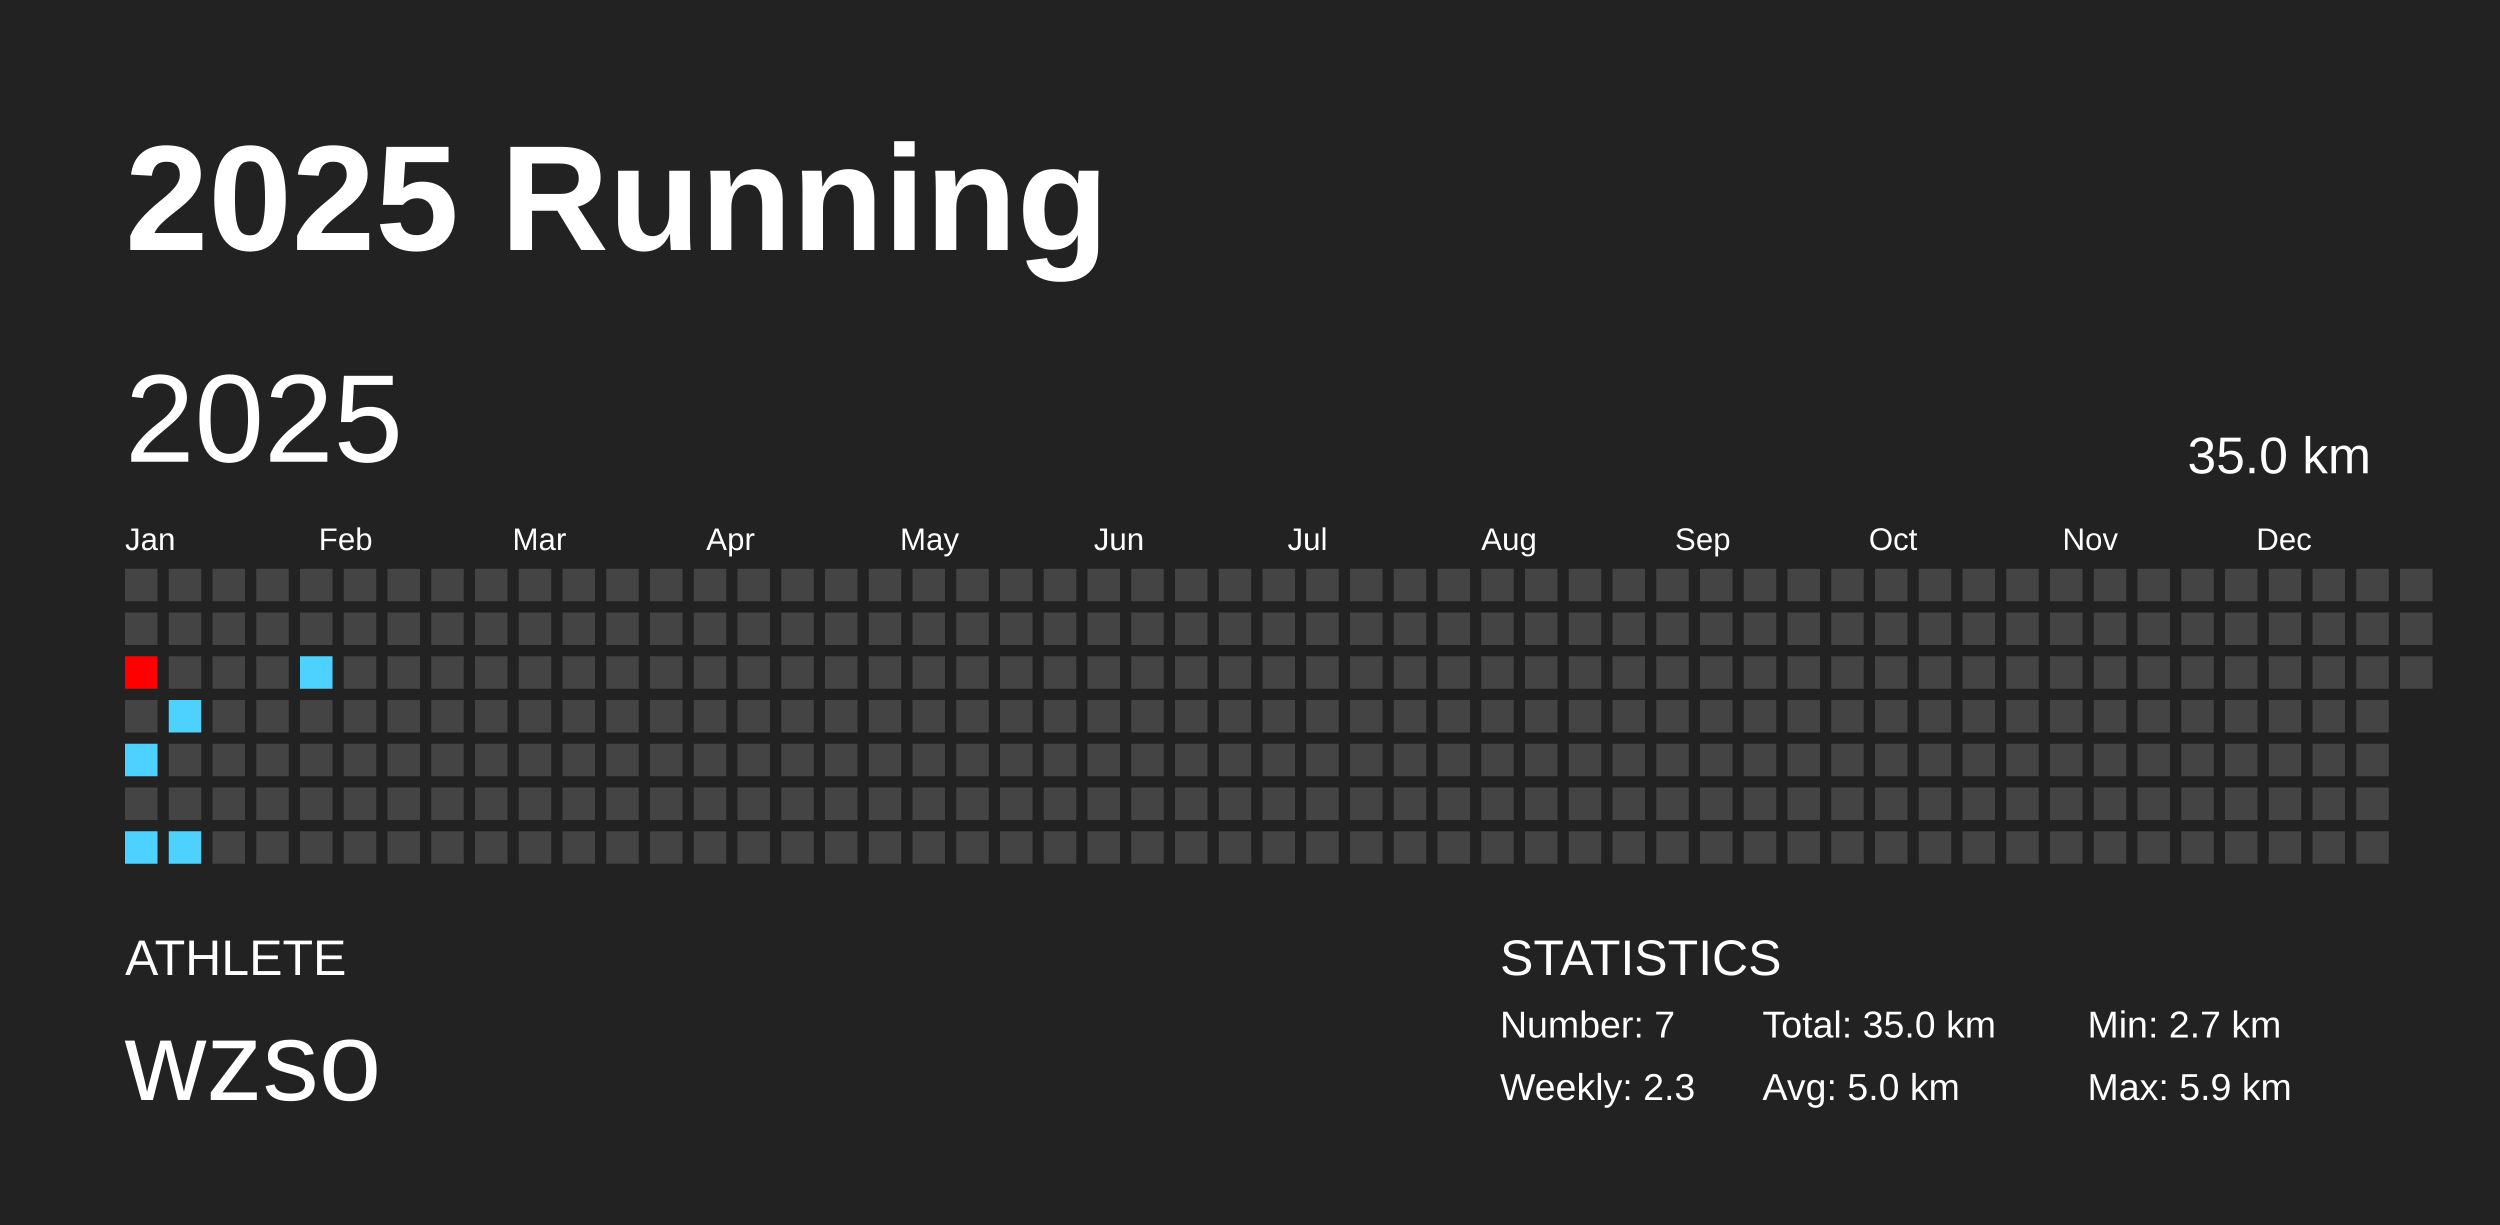
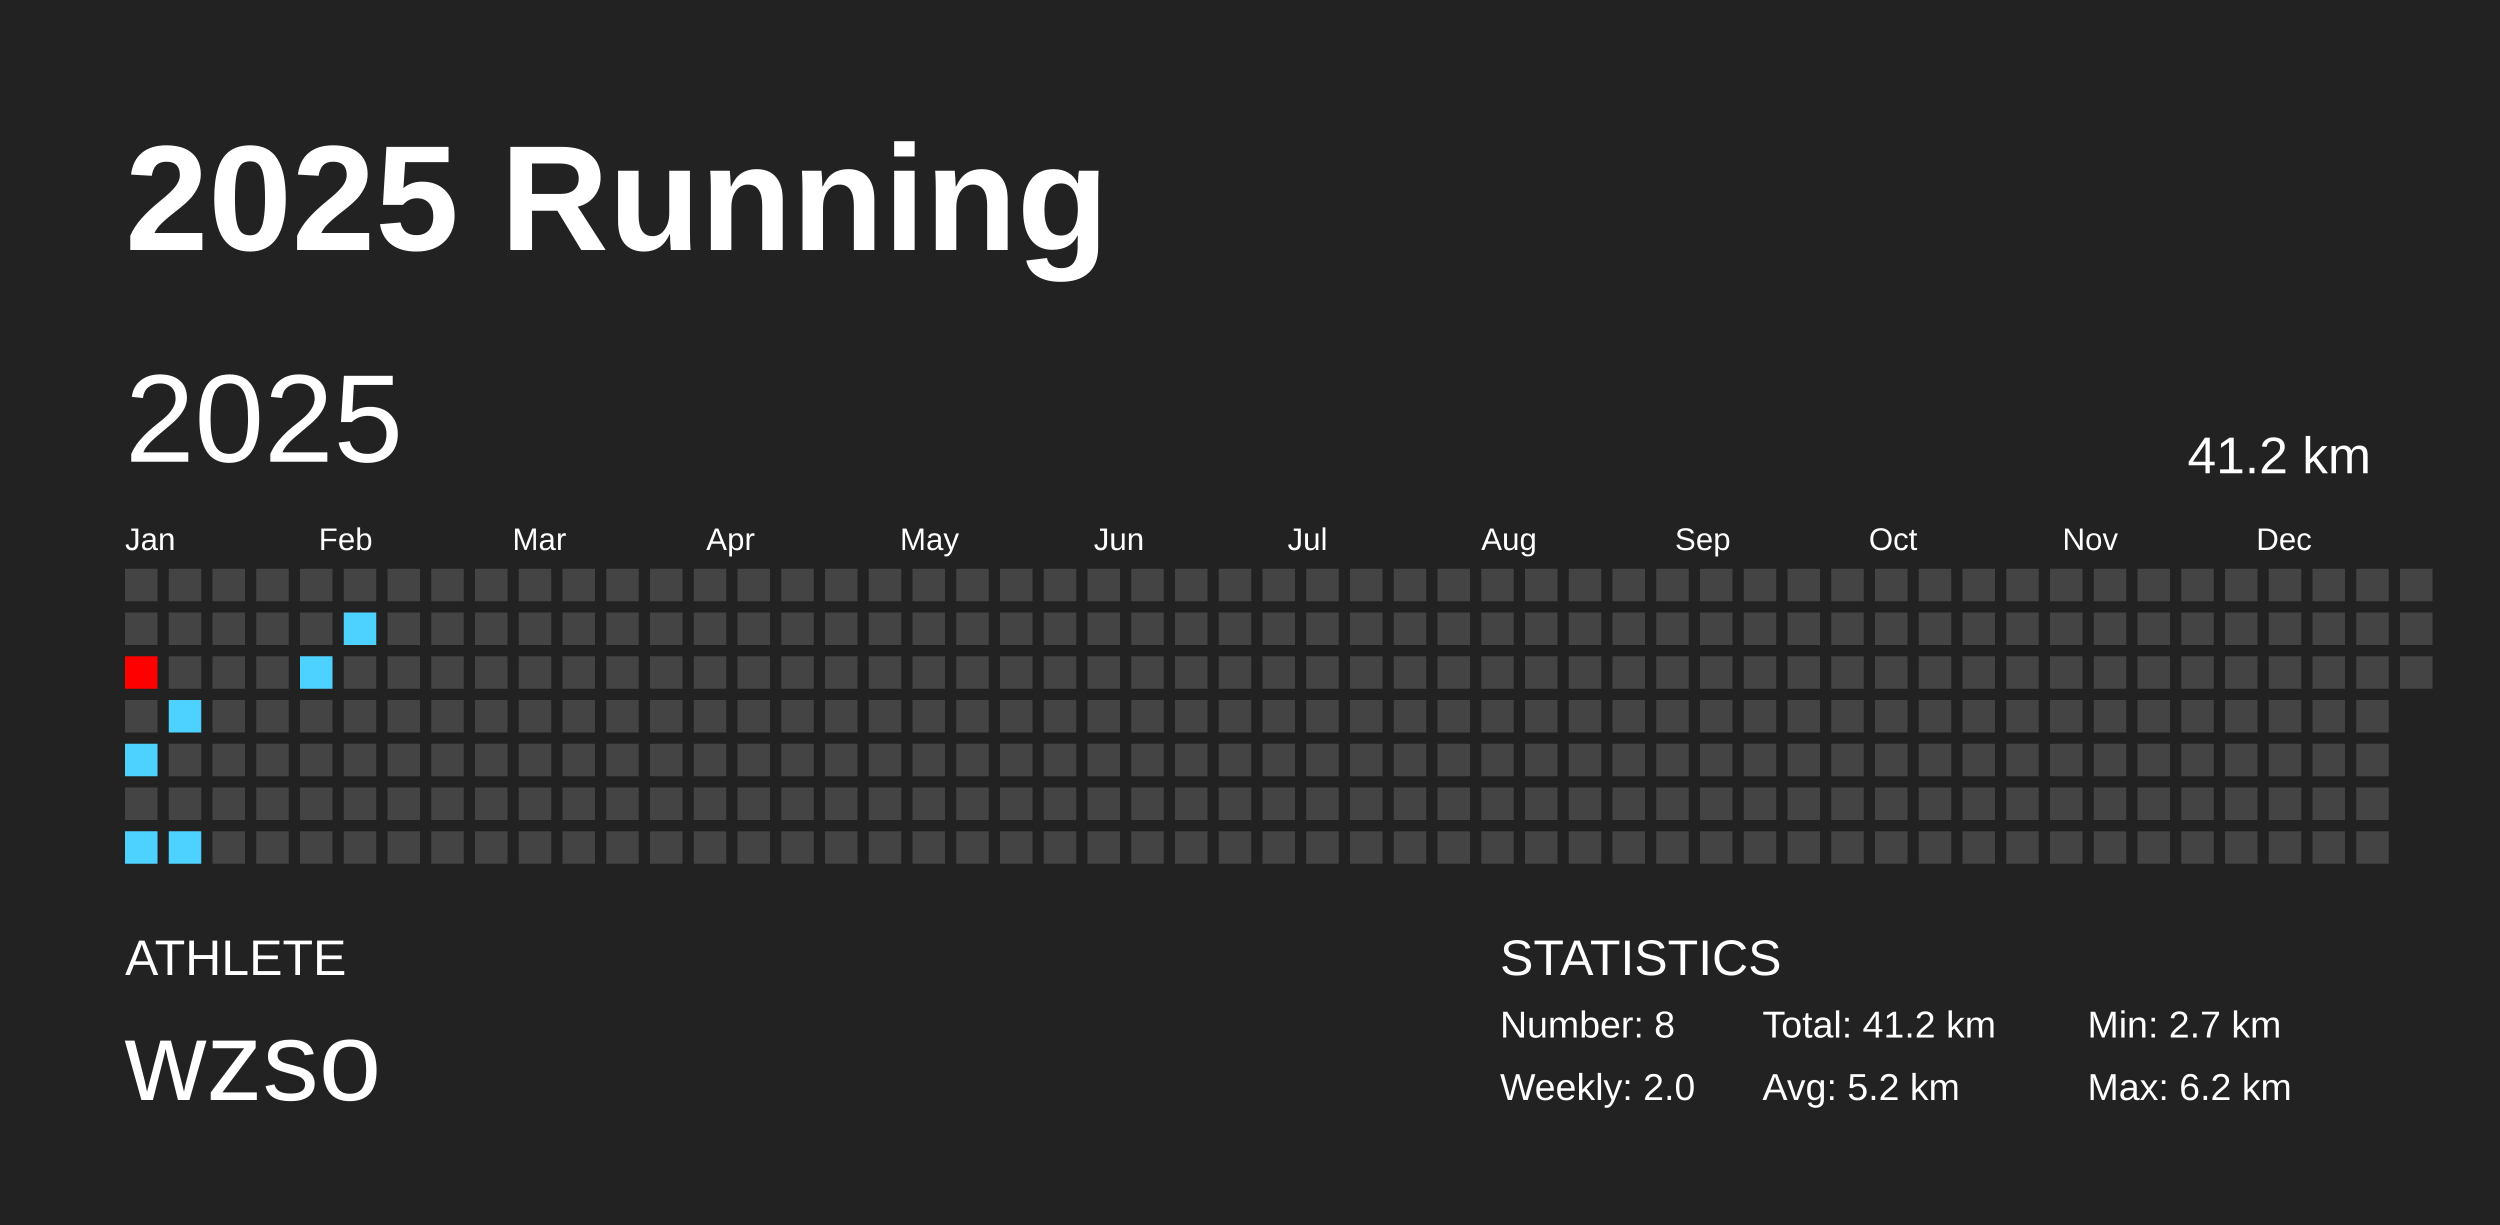
<svg xmlns="http://www.w3.org/2000/svg" baseProfile="full" height="98mm" version="1.1" viewBox="0,0,200,98" width="200mm">
  <defs />
  <rect fill="#222222" height="98" width="200" x="0" y="0" />
  <text fill="#FFFFFF" style="font-size:12px; font-family:Arial; font-weight:bold;" x="10" y="20">2025 Running</text>
  <text fill="#FFFFFF" style="font-size:4px; font-family:Arial" x="10" y="78">ATHLETE</text>
  <text fill="#FFFFFF" style="font-size:9px; font-family:Arial" x="10" y="88">wzso</text>
  <text fill="#FFFFFF" style="font-size:4px; font-family:Arial" x="120" y="78">STATISTICS</text>
-   <text fill="#FFFFFF" style="font-size:3px; font-family:Arial" x="120" y="83">Number: 7</text>
-   <text fill="#FFFFFF" style="font-size:3px; font-family:Arial" x="120" y="88">Weekly: 2.3</text>
-   <text fill="#FFFFFF" style="font-size:3px; font-family:Arial" x="141" y="83">Total: 35.0 km</text>
-   <text fill="#FFFFFF" style="font-size:3px; font-family:Arial" x="141" y="88">Avg: 5.0 km</text>
+   <text fill="#FFFFFF" style="font-size:3px; font-family:Arial" x="120" y="83">Number: 8</text>
+   <text fill="#FFFFFF" style="font-size:3px; font-family:Arial" x="120" y="88">Weekly: 2.0</text>
+   <text fill="#FFFFFF" style="font-size:3px; font-family:Arial" x="141" y="83">Total: 41.2 km</text>
+   <text fill="#FFFFFF" style="font-size:3px; font-family:Arial" x="141" y="88">Avg: 5.2 km</text>
  <text fill="#FFFFFF" style="font-size:3px; font-family:Arial" x="167" y="83">Min: 2.7 km</text>
-   <text fill="#FFFFFF" style="font-size:3px; font-family:Arial" x="167" y="88">Max: 5.9 km</text>
+   <text fill="#FFFFFF" style="font-size:3px; font-family:Arial" x="167" y="88">Max: 6.2 km</text>
  <text dominant-baseline="hanging" fill="#FFFFFF" style="font-size:10.0px; font-family:Arial;" x="10" y="30">2025</text>
-   <text dominant-baseline="hanging" fill="#FFFFFF" style="font-size:4.125px; font-family:Arial;" x="175" y="35">35.0 km</text>
+   <text dominant-baseline="hanging" fill="#FFFFFF" style="font-size:4.125px; font-family:Arial;" x="175" y="35">41.2 km</text>
  <text fill="#FFFFFF" style="font-size:2.5px; font-family:Arial" x="10.0" y="44">Jan</text>
  <text fill="#FFFFFF" style="font-size:2.5px; font-family:Arial" x="25.5" y="44">Feb</text>
  <text fill="#FFFFFF" style="font-size:2.5px; font-family:Arial" x="41.0" y="44">Mar</text>
  <text fill="#FFFFFF" style="font-size:2.5px; font-family:Arial" x="56.5" y="44">Apr</text>
  <text fill="#FFFFFF" style="font-size:2.5px; font-family:Arial" x="72.0" y="44">May</text>
  <text fill="#FFFFFF" style="font-size:2.5px; font-family:Arial" x="87.5" y="44">Jun</text>
  <text fill="#FFFFFF" style="font-size:2.5px; font-family:Arial" x="103.0" y="44">Jul</text>
  <text fill="#FFFFFF" style="font-size:2.5px; font-family:Arial" x="118.5" y="44">Aug</text>
  <text fill="#FFFFFF" style="font-size:2.5px; font-family:Arial" x="134.0" y="44">Sep</text>
  <text fill="#FFFFFF" style="font-size:2.5px; font-family:Arial" x="149.5" y="44">Oct</text>
  <text fill="#FFFFFF" style="font-size:2.5px; font-family:Arial" x="165.0" y="44">Nov</text>
  <text fill="#FFFFFF" style="font-size:2.5px; font-family:Arial" x="180.5" y="44">Dec</text>
  <rect fill="#444444" height="2.6" width="2.6" x="10.0" y="45.5" />
  <rect fill="#444444" height="2.6" width="2.6" x="10.0" y="49.0" />
  <rect fill="#ff0000" height="2.6" width="2.6" x="10.0" y="52.5" />
  <rect fill="#444444" height="2.6" width="2.6" x="10.0" y="56.0" />
  <rect fill="#4dd2ff" height="2.6" width="2.6" x="10.0" y="59.5" />
  <rect fill="#444444" height="2.6" width="2.6" x="10.0" y="63.0" />
  <rect fill="#4dd2ff" height="2.6" width="2.6" x="10.0" y="66.5" />
  <rect fill="#444444" height="2.6" width="2.6" x="13.5" y="45.5" />
  <rect fill="#444444" height="2.6" width="2.6" x="13.5" y="49.0" />
  <rect fill="#444444" height="2.6" width="2.6" x="13.5" y="52.5" />
  <rect fill="#4dd2ff" height="2.6" width="2.6" x="13.5" y="56.0" />
  <rect fill="#444444" height="2.6" width="2.6" x="13.5" y="59.5" />
  <rect fill="#444444" height="2.6" width="2.6" x="13.5" y="63.0" />
  <rect fill="#4dd2ff" height="2.6" width="2.6" x="13.5" y="66.5" />
  <rect fill="#444444" height="2.6" width="2.6" x="17.0" y="45.5" />
  <rect fill="#444444" height="2.6" width="2.6" x="17.0" y="49.0" />
  <rect fill="#444444" height="2.6" width="2.6" x="17.0" y="52.5" />
  <rect fill="#444444" height="2.6" width="2.6" x="17.0" y="56.0" />
  <rect fill="#444444" height="2.6" width="2.6" x="17.0" y="59.5" />
  <rect fill="#444444" height="2.6" width="2.6" x="17.0" y="63.0" />
  <rect fill="#444444" height="2.6" width="2.6" x="17.0" y="66.5" />
  <rect fill="#444444" height="2.6" width="2.6" x="20.5" y="45.5" />
  <rect fill="#444444" height="2.6" width="2.6" x="20.5" y="49.0" />
  <rect fill="#444444" height="2.6" width="2.6" x="20.5" y="52.5" />
  <rect fill="#444444" height="2.6" width="2.6" x="20.5" y="56.0" />
  <rect fill="#444444" height="2.6" width="2.6" x="20.5" y="59.5" />
  <rect fill="#444444" height="2.6" width="2.6" x="20.5" y="63.0" />
  <rect fill="#444444" height="2.6" width="2.6" x="20.5" y="66.5" />
  <rect fill="#444444" height="2.6" width="2.6" x="24.0" y="45.5" />
  <rect fill="#444444" height="2.6" width="2.6" x="24.0" y="49.0" />
  <rect fill="#4dd2ff" height="2.6" width="2.6" x="24.0" y="52.5" />
  <rect fill="#444444" height="2.6" width="2.6" x="24.0" y="56.0" />
  <rect fill="#444444" height="2.6" width="2.6" x="24.0" y="59.5" />
  <rect fill="#444444" height="2.6" width="2.6" x="24.0" y="63.0" />
  <rect fill="#444444" height="2.6" width="2.6" x="24.0" y="66.5" />
  <rect fill="#444444" height="2.6" width="2.6" x="27.5" y="45.5" />
-   <rect fill="#444444" height="2.6" width="2.6" x="27.5" y="49.0" />
+   <rect fill="#4dd2ff" height="2.6" width="2.6" x="27.5" y="49.0" />
  <rect fill="#444444" height="2.6" width="2.6" x="27.5" y="52.5" />
  <rect fill="#444444" height="2.6" width="2.6" x="27.5" y="56.0" />
  <rect fill="#444444" height="2.6" width="2.6" x="27.5" y="59.5" />
  <rect fill="#444444" height="2.6" width="2.6" x="27.5" y="63.0" />
  <rect fill="#444444" height="2.6" width="2.6" x="27.5" y="66.5" />
  <rect fill="#444444" height="2.6" width="2.6" x="31.0" y="45.5" />
  <rect fill="#444444" height="2.6" width="2.6" x="31.0" y="49.0" />
  <rect fill="#444444" height="2.6" width="2.6" x="31.0" y="52.5" />
  <rect fill="#444444" height="2.6" width="2.6" x="31.0" y="56.0" />
  <rect fill="#444444" height="2.6" width="2.6" x="31.0" y="59.5" />
  <rect fill="#444444" height="2.6" width="2.6" x="31.0" y="63.0" />
  <rect fill="#444444" height="2.6" width="2.6" x="31.0" y="66.5" />
  <rect fill="#444444" height="2.6" width="2.6" x="34.5" y="45.5" />
  <rect fill="#444444" height="2.6" width="2.6" x="34.5" y="49.0" />
  <rect fill="#444444" height="2.6" width="2.6" x="34.5" y="52.5" />
  <rect fill="#444444" height="2.6" width="2.6" x="34.5" y="56.0" />
  <rect fill="#444444" height="2.6" width="2.6" x="34.5" y="59.5" />
  <rect fill="#444444" height="2.6" width="2.6" x="34.5" y="63.0" />
  <rect fill="#444444" height="2.6" width="2.6" x="34.5" y="66.5" />
  <rect fill="#444444" height="2.6" width="2.6" x="38.0" y="45.5" />
  <rect fill="#444444" height="2.6" width="2.6" x="38.0" y="49.0" />
  <rect fill="#444444" height="2.6" width="2.6" x="38.0" y="52.5" />
  <rect fill="#444444" height="2.6" width="2.6" x="38.0" y="56.0" />
  <rect fill="#444444" height="2.6" width="2.6" x="38.0" y="59.5" />
  <rect fill="#444444" height="2.6" width="2.6" x="38.0" y="63.0" />
  <rect fill="#444444" height="2.6" width="2.6" x="38.0" y="66.5" />
  <rect fill="#444444" height="2.6" width="2.6" x="41.5" y="45.5" />
  <rect fill="#444444" height="2.6" width="2.6" x="41.5" y="49.0" />
  <rect fill="#444444" height="2.6" width="2.6" x="41.5" y="52.5" />
  <rect fill="#444444" height="2.6" width="2.6" x="41.5" y="56.0" />
  <rect fill="#444444" height="2.6" width="2.6" x="41.5" y="59.5" />
  <rect fill="#444444" height="2.6" width="2.6" x="41.5" y="63.0" />
  <rect fill="#444444" height="2.6" width="2.6" x="41.5" y="66.5" />
  <rect fill="#444444" height="2.6" width="2.6" x="45.0" y="45.5" />
  <rect fill="#444444" height="2.6" width="2.6" x="45.0" y="49.0" />
  <rect fill="#444444" height="2.6" width="2.6" x="45.0" y="52.5" />
  <rect fill="#444444" height="2.6" width="2.6" x="45.0" y="56.0" />
  <rect fill="#444444" height="2.6" width="2.6" x="45.0" y="59.5" />
  <rect fill="#444444" height="2.6" width="2.6" x="45.0" y="63.0" />
  <rect fill="#444444" height="2.6" width="2.6" x="45.0" y="66.5" />
  <rect fill="#444444" height="2.6" width="2.6" x="48.5" y="45.5" />
  <rect fill="#444444" height="2.6" width="2.6" x="48.5" y="49.0" />
  <rect fill="#444444" height="2.6" width="2.6" x="48.5" y="52.5" />
  <rect fill="#444444" height="2.6" width="2.6" x="48.5" y="56.0" />
  <rect fill="#444444" height="2.6" width="2.6" x="48.5" y="59.5" />
  <rect fill="#444444" height="2.6" width="2.6" x="48.5" y="63.0" />
  <rect fill="#444444" height="2.6" width="2.6" x="48.5" y="66.5" />
  <rect fill="#444444" height="2.6" width="2.6" x="52.0" y="45.5" />
  <rect fill="#444444" height="2.6" width="2.6" x="52.0" y="49.0" />
  <rect fill="#444444" height="2.6" width="2.6" x="52.0" y="52.5" />
  <rect fill="#444444" height="2.6" width="2.6" x="52.0" y="56.0" />
  <rect fill="#444444" height="2.6" width="2.6" x="52.0" y="59.5" />
  <rect fill="#444444" height="2.6" width="2.6" x="52.0" y="63.0" />
  <rect fill="#444444" height="2.6" width="2.6" x="52.0" y="66.5" />
  <rect fill="#444444" height="2.6" width="2.6" x="55.5" y="45.5" />
  <rect fill="#444444" height="2.6" width="2.6" x="55.5" y="49.0" />
  <rect fill="#444444" height="2.6" width="2.6" x="55.5" y="52.5" />
  <rect fill="#444444" height="2.6" width="2.6" x="55.5" y="56.0" />
  <rect fill="#444444" height="2.6" width="2.6" x="55.5" y="59.5" />
  <rect fill="#444444" height="2.6" width="2.6" x="55.5" y="63.0" />
  <rect fill="#444444" height="2.6" width="2.6" x="55.5" y="66.5" />
  <rect fill="#444444" height="2.6" width="2.6" x="59.0" y="45.5" />
  <rect fill="#444444" height="2.6" width="2.6" x="59.0" y="49.0" />
  <rect fill="#444444" height="2.6" width="2.6" x="59.0" y="52.5" />
  <rect fill="#444444" height="2.6" width="2.6" x="59.0" y="56.0" />
  <rect fill="#444444" height="2.6" width="2.6" x="59.0" y="59.5" />
  <rect fill="#444444" height="2.6" width="2.6" x="59.0" y="63.0" />
  <rect fill="#444444" height="2.6" width="2.6" x="59.0" y="66.5" />
  <rect fill="#444444" height="2.6" width="2.6" x="62.5" y="45.5" />
  <rect fill="#444444" height="2.6" width="2.6" x="62.5" y="49.0" />
  <rect fill="#444444" height="2.6" width="2.6" x="62.5" y="52.5" />
  <rect fill="#444444" height="2.6" width="2.6" x="62.5" y="56.0" />
  <rect fill="#444444" height="2.6" width="2.6" x="62.5" y="59.5" />
  <rect fill="#444444" height="2.6" width="2.6" x="62.5" y="63.0" />
  <rect fill="#444444" height="2.6" width="2.6" x="62.5" y="66.5" />
  <rect fill="#444444" height="2.6" width="2.6" x="66.0" y="45.5" />
  <rect fill="#444444" height="2.6" width="2.6" x="66.0" y="49.0" />
  <rect fill="#444444" height="2.6" width="2.6" x="66.0" y="52.5" />
  <rect fill="#444444" height="2.6" width="2.6" x="66.0" y="56.0" />
  <rect fill="#444444" height="2.6" width="2.6" x="66.0" y="59.5" />
  <rect fill="#444444" height="2.6" width="2.6" x="66.0" y="63.0" />
  <rect fill="#444444" height="2.6" width="2.6" x="66.0" y="66.5" />
  <rect fill="#444444" height="2.6" width="2.6" x="69.5" y="45.5" />
  <rect fill="#444444" height="2.6" width="2.6" x="69.5" y="49.0" />
  <rect fill="#444444" height="2.6" width="2.6" x="69.5" y="52.5" />
  <rect fill="#444444" height="2.6" width="2.6" x="69.5" y="56.0" />
  <rect fill="#444444" height="2.6" width="2.6" x="69.5" y="59.5" />
  <rect fill="#444444" height="2.6" width="2.6" x="69.5" y="63.0" />
  <rect fill="#444444" height="2.6" width="2.6" x="69.5" y="66.5" />
  <rect fill="#444444" height="2.6" width="2.6" x="73.0" y="45.5" />
  <rect fill="#444444" height="2.6" width="2.6" x="73.0" y="49.0" />
  <rect fill="#444444" height="2.6" width="2.6" x="73.0" y="52.5" />
  <rect fill="#444444" height="2.6" width="2.6" x="73.0" y="56.0" />
  <rect fill="#444444" height="2.6" width="2.6" x="73.0" y="59.5" />
  <rect fill="#444444" height="2.6" width="2.6" x="73.0" y="63.0" />
  <rect fill="#444444" height="2.6" width="2.6" x="73.0" y="66.5" />
  <rect fill="#444444" height="2.6" width="2.6" x="76.5" y="45.5" />
  <rect fill="#444444" height="2.6" width="2.6" x="76.5" y="49.0" />
  <rect fill="#444444" height="2.6" width="2.6" x="76.5" y="52.5" />
  <rect fill="#444444" height="2.6" width="2.6" x="76.5" y="56.0" />
  <rect fill="#444444" height="2.6" width="2.6" x="76.5" y="59.5" />
  <rect fill="#444444" height="2.6" width="2.6" x="76.5" y="63.0" />
  <rect fill="#444444" height="2.6" width="2.6" x="76.5" y="66.5" />
  <rect fill="#444444" height="2.6" width="2.6" x="80.0" y="45.5" />
  <rect fill="#444444" height="2.6" width="2.6" x="80.0" y="49.0" />
  <rect fill="#444444" height="2.6" width="2.6" x="80.0" y="52.5" />
  <rect fill="#444444" height="2.6" width="2.6" x="80.0" y="56.0" />
  <rect fill="#444444" height="2.6" width="2.6" x="80.0" y="59.5" />
  <rect fill="#444444" height="2.6" width="2.6" x="80.0" y="63.0" />
  <rect fill="#444444" height="2.6" width="2.6" x="80.0" y="66.5" />
  <rect fill="#444444" height="2.6" width="2.6" x="83.5" y="45.5" />
  <rect fill="#444444" height="2.6" width="2.6" x="83.5" y="49.0" />
  <rect fill="#444444" height="2.6" width="2.6" x="83.5" y="52.5" />
  <rect fill="#444444" height="2.6" width="2.6" x="83.5" y="56.0" />
  <rect fill="#444444" height="2.6" width="2.6" x="83.5" y="59.5" />
  <rect fill="#444444" height="2.6" width="2.6" x="83.5" y="63.0" />
  <rect fill="#444444" height="2.6" width="2.6" x="83.5" y="66.5" />
  <rect fill="#444444" height="2.6" width="2.6" x="87.0" y="45.5" />
  <rect fill="#444444" height="2.6" width="2.6" x="87.0" y="49.0" />
  <rect fill="#444444" height="2.6" width="2.6" x="87.0" y="52.5" />
  <rect fill="#444444" height="2.6" width="2.6" x="87.0" y="56.0" />
  <rect fill="#444444" height="2.6" width="2.6" x="87.0" y="59.5" />
  <rect fill="#444444" height="2.6" width="2.6" x="87.0" y="63.0" />
  <rect fill="#444444" height="2.6" width="2.6" x="87.0" y="66.5" />
  <rect fill="#444444" height="2.6" width="2.6" x="90.5" y="45.5" />
  <rect fill="#444444" height="2.6" width="2.6" x="90.5" y="49.0" />
  <rect fill="#444444" height="2.6" width="2.6" x="90.5" y="52.5" />
  <rect fill="#444444" height="2.6" width="2.6" x="90.5" y="56.0" />
  <rect fill="#444444" height="2.6" width="2.6" x="90.5" y="59.5" />
  <rect fill="#444444" height="2.6" width="2.6" x="90.5" y="63.0" />
  <rect fill="#444444" height="2.6" width="2.6" x="90.5" y="66.5" />
  <rect fill="#444444" height="2.6" width="2.6" x="94.0" y="45.5" />
  <rect fill="#444444" height="2.6" width="2.6" x="94.0" y="49.0" />
  <rect fill="#444444" height="2.6" width="2.6" x="94.0" y="52.5" />
  <rect fill="#444444" height="2.6" width="2.6" x="94.0" y="56.0" />
  <rect fill="#444444" height="2.6" width="2.6" x="94.0" y="59.5" />
  <rect fill="#444444" height="2.6" width="2.6" x="94.0" y="63.0" />
  <rect fill="#444444" height="2.6" width="2.6" x="94.0" y="66.5" />
  <rect fill="#444444" height="2.6" width="2.6" x="97.5" y="45.5" />
  <rect fill="#444444" height="2.6" width="2.6" x="97.5" y="49.0" />
  <rect fill="#444444" height="2.6" width="2.6" x="97.5" y="52.5" />
  <rect fill="#444444" height="2.6" width="2.6" x="97.5" y="56.0" />
  <rect fill="#444444" height="2.6" width="2.6" x="97.5" y="59.5" />
  <rect fill="#444444" height="2.6" width="2.6" x="97.5" y="63.0" />
  <rect fill="#444444" height="2.6" width="2.6" x="97.5" y="66.5" />
  <rect fill="#444444" height="2.6" width="2.6" x="101.0" y="45.5" />
  <rect fill="#444444" height="2.6" width="2.6" x="101.0" y="49.0" />
  <rect fill="#444444" height="2.6" width="2.6" x="101.0" y="52.5" />
  <rect fill="#444444" height="2.6" width="2.6" x="101.0" y="56.0" />
  <rect fill="#444444" height="2.6" width="2.6" x="101.0" y="59.5" />
  <rect fill="#444444" height="2.6" width="2.6" x="101.0" y="63.0" />
  <rect fill="#444444" height="2.6" width="2.6" x="101.0" y="66.5" />
  <rect fill="#444444" height="2.6" width="2.6" x="104.5" y="45.5" />
  <rect fill="#444444" height="2.6" width="2.6" x="104.5" y="49.0" />
  <rect fill="#444444" height="2.6" width="2.6" x="104.5" y="52.5" />
  <rect fill="#444444" height="2.6" width="2.6" x="104.5" y="56.0" />
  <rect fill="#444444" height="2.6" width="2.6" x="104.5" y="59.5" />
  <rect fill="#444444" height="2.6" width="2.6" x="104.5" y="63.0" />
  <rect fill="#444444" height="2.6" width="2.6" x="104.5" y="66.5" />
  <rect fill="#444444" height="2.6" width="2.6" x="108.0" y="45.5" />
  <rect fill="#444444" height="2.6" width="2.6" x="108.0" y="49.0" />
  <rect fill="#444444" height="2.6" width="2.6" x="108.0" y="52.5" />
  <rect fill="#444444" height="2.6" width="2.6" x="108.0" y="56.0" />
  <rect fill="#444444" height="2.6" width="2.6" x="108.0" y="59.5" />
  <rect fill="#444444" height="2.6" width="2.6" x="108.0" y="63.0" />
  <rect fill="#444444" height="2.6" width="2.6" x="108.0" y="66.5" />
  <rect fill="#444444" height="2.6" width="2.6" x="111.5" y="45.5" />
  <rect fill="#444444" height="2.6" width="2.6" x="111.5" y="49.0" />
  <rect fill="#444444" height="2.6" width="2.6" x="111.5" y="52.5" />
  <rect fill="#444444" height="2.6" width="2.6" x="111.5" y="56.0" />
  <rect fill="#444444" height="2.6" width="2.6" x="111.5" y="59.5" />
  <rect fill="#444444" height="2.6" width="2.6" x="111.5" y="63.0" />
  <rect fill="#444444" height="2.6" width="2.6" x="111.5" y="66.5" />
  <rect fill="#444444" height="2.6" width="2.6" x="115.0" y="45.5" />
  <rect fill="#444444" height="2.6" width="2.6" x="115.0" y="49.0" />
  <rect fill="#444444" height="2.6" width="2.6" x="115.0" y="52.5" />
  <rect fill="#444444" height="2.6" width="2.6" x="115.0" y="56.0" />
  <rect fill="#444444" height="2.6" width="2.6" x="115.0" y="59.5" />
  <rect fill="#444444" height="2.6" width="2.6" x="115.0" y="63.0" />
  <rect fill="#444444" height="2.6" width="2.6" x="115.0" y="66.5" />
  <rect fill="#444444" height="2.6" width="2.6" x="118.5" y="45.5" />
  <rect fill="#444444" height="2.6" width="2.6" x="118.5" y="49.0" />
  <rect fill="#444444" height="2.6" width="2.6" x="118.5" y="52.5" />
  <rect fill="#444444" height="2.6" width="2.6" x="118.5" y="56.0" />
  <rect fill="#444444" height="2.6" width="2.6" x="118.5" y="59.5" />
  <rect fill="#444444" height="2.6" width="2.6" x="118.5" y="63.0" />
  <rect fill="#444444" height="2.6" width="2.6" x="118.5" y="66.5" />
  <rect fill="#444444" height="2.6" width="2.6" x="122.0" y="45.5" />
  <rect fill="#444444" height="2.6" width="2.6" x="122.0" y="49.0" />
  <rect fill="#444444" height="2.6" width="2.6" x="122.0" y="52.5" />
  <rect fill="#444444" height="2.6" width="2.6" x="122.0" y="56.0" />
  <rect fill="#444444" height="2.6" width="2.6" x="122.0" y="59.5" />
  <rect fill="#444444" height="2.6" width="2.6" x="122.0" y="63.0" />
  <rect fill="#444444" height="2.6" width="2.6" x="122.0" y="66.5" />
  <rect fill="#444444" height="2.6" width="2.6" x="125.5" y="45.5" />
  <rect fill="#444444" height="2.6" width="2.6" x="125.5" y="49.0" />
  <rect fill="#444444" height="2.6" width="2.6" x="125.5" y="52.5" />
  <rect fill="#444444" height="2.6" width="2.6" x="125.5" y="56.0" />
  <rect fill="#444444" height="2.6" width="2.6" x="125.5" y="59.5" />
  <rect fill="#444444" height="2.6" width="2.6" x="125.5" y="63.0" />
  <rect fill="#444444" height="2.6" width="2.6" x="125.5" y="66.5" />
  <rect fill="#444444" height="2.6" width="2.6" x="129.0" y="45.5" />
  <rect fill="#444444" height="2.6" width="2.6" x="129.0" y="49.0" />
  <rect fill="#444444" height="2.6" width="2.6" x="129.0" y="52.5" />
  <rect fill="#444444" height="2.6" width="2.6" x="129.0" y="56.0" />
  <rect fill="#444444" height="2.6" width="2.6" x="129.0" y="59.5" />
  <rect fill="#444444" height="2.6" width="2.6" x="129.0" y="63.0" />
  <rect fill="#444444" height="2.6" width="2.6" x="129.0" y="66.5" />
  <rect fill="#444444" height="2.6" width="2.6" x="132.5" y="45.5" />
  <rect fill="#444444" height="2.6" width="2.6" x="132.5" y="49.0" />
  <rect fill="#444444" height="2.6" width="2.6" x="132.5" y="52.5" />
  <rect fill="#444444" height="2.6" width="2.6" x="132.5" y="56.0" />
  <rect fill="#444444" height="2.6" width="2.6" x="132.5" y="59.5" />
  <rect fill="#444444" height="2.6" width="2.6" x="132.5" y="63.0" />
  <rect fill="#444444" height="2.6" width="2.6" x="132.5" y="66.5" />
  <rect fill="#444444" height="2.6" width="2.6" x="136.0" y="45.5" />
  <rect fill="#444444" height="2.6" width="2.6" x="136.0" y="49.0" />
  <rect fill="#444444" height="2.6" width="2.6" x="136.0" y="52.5" />
  <rect fill="#444444" height="2.6" width="2.6" x="136.0" y="56.0" />
  <rect fill="#444444" height="2.6" width="2.6" x="136.0" y="59.5" />
  <rect fill="#444444" height="2.6" width="2.6" x="136.0" y="63.0" />
  <rect fill="#444444" height="2.6" width="2.6" x="136.0" y="66.5" />
  <rect fill="#444444" height="2.6" width="2.6" x="139.5" y="45.5" />
  <rect fill="#444444" height="2.6" width="2.6" x="139.5" y="49.0" />
  <rect fill="#444444" height="2.6" width="2.6" x="139.5" y="52.5" />
  <rect fill="#444444" height="2.6" width="2.6" x="139.5" y="56.0" />
  <rect fill="#444444" height="2.6" width="2.6" x="139.5" y="59.5" />
  <rect fill="#444444" height="2.6" width="2.6" x="139.5" y="63.0" />
  <rect fill="#444444" height="2.6" width="2.6" x="139.5" y="66.5" />
  <rect fill="#444444" height="2.6" width="2.6" x="143.0" y="45.5" />
  <rect fill="#444444" height="2.6" width="2.6" x="143.0" y="49.0" />
  <rect fill="#444444" height="2.6" width="2.6" x="143.0" y="52.5" />
  <rect fill="#444444" height="2.6" width="2.6" x="143.0" y="56.0" />
  <rect fill="#444444" height="2.6" width="2.6" x="143.0" y="59.5" />
  <rect fill="#444444" height="2.6" width="2.6" x="143.0" y="63.0" />
  <rect fill="#444444" height="2.6" width="2.6" x="143.0" y="66.5" />
  <rect fill="#444444" height="2.6" width="2.6" x="146.5" y="45.5" />
  <rect fill="#444444" height="2.6" width="2.6" x="146.5" y="49.0" />
  <rect fill="#444444" height="2.6" width="2.6" x="146.5" y="52.5" />
  <rect fill="#444444" height="2.6" width="2.6" x="146.5" y="56.0" />
  <rect fill="#444444" height="2.6" width="2.6" x="146.5" y="59.5" />
  <rect fill="#444444" height="2.6" width="2.6" x="146.5" y="63.0" />
  <rect fill="#444444" height="2.6" width="2.6" x="146.5" y="66.5" />
  <rect fill="#444444" height="2.6" width="2.6" x="150.0" y="45.5" />
  <rect fill="#444444" height="2.6" width="2.6" x="150.0" y="49.0" />
  <rect fill="#444444" height="2.6" width="2.6" x="150.0" y="52.5" />
  <rect fill="#444444" height="2.6" width="2.6" x="150.0" y="56.0" />
  <rect fill="#444444" height="2.6" width="2.6" x="150.0" y="59.5" />
  <rect fill="#444444" height="2.6" width="2.6" x="150.0" y="63.0" />
  <rect fill="#444444" height="2.6" width="2.6" x="150.0" y="66.5" />
  <rect fill="#444444" height="2.6" width="2.6" x="153.5" y="45.5" />
  <rect fill="#444444" height="2.6" width="2.6" x="153.5" y="49.0" />
  <rect fill="#444444" height="2.6" width="2.6" x="153.5" y="52.5" />
  <rect fill="#444444" height="2.6" width="2.6" x="153.5" y="56.0" />
  <rect fill="#444444" height="2.6" width="2.6" x="153.5" y="59.5" />
  <rect fill="#444444" height="2.6" width="2.6" x="153.5" y="63.0" />
  <rect fill="#444444" height="2.6" width="2.6" x="153.5" y="66.5" />
  <rect fill="#444444" height="2.6" width="2.6" x="157.0" y="45.5" />
  <rect fill="#444444" height="2.6" width="2.6" x="157.0" y="49.0" />
  <rect fill="#444444" height="2.6" width="2.6" x="157.0" y="52.5" />
  <rect fill="#444444" height="2.6" width="2.6" x="157.0" y="56.0" />
  <rect fill="#444444" height="2.6" width="2.6" x="157.0" y="59.5" />
  <rect fill="#444444" height="2.6" width="2.6" x="157.0" y="63.0" />
  <rect fill="#444444" height="2.6" width="2.6" x="157.0" y="66.5" />
  <rect fill="#444444" height="2.6" width="2.6" x="160.5" y="45.5" />
  <rect fill="#444444" height="2.6" width="2.6" x="160.5" y="49.0" />
  <rect fill="#444444" height="2.6" width="2.6" x="160.5" y="52.5" />
  <rect fill="#444444" height="2.6" width="2.6" x="160.5" y="56.0" />
  <rect fill="#444444" height="2.6" width="2.6" x="160.5" y="59.5" />
  <rect fill="#444444" height="2.6" width="2.6" x="160.5" y="63.0" />
  <rect fill="#444444" height="2.6" width="2.6" x="160.5" y="66.5" />
  <rect fill="#444444" height="2.6" width="2.6" x="164.0" y="45.5" />
  <rect fill="#444444" height="2.6" width="2.6" x="164.0" y="49.0" />
  <rect fill="#444444" height="2.6" width="2.6" x="164.0" y="52.5" />
  <rect fill="#444444" height="2.6" width="2.6" x="164.0" y="56.0" />
  <rect fill="#444444" height="2.6" width="2.6" x="164.0" y="59.5" />
  <rect fill="#444444" height="2.6" width="2.6" x="164.0" y="63.0" />
  <rect fill="#444444" height="2.6" width="2.6" x="164.0" y="66.5" />
  <rect fill="#444444" height="2.6" width="2.6" x="167.5" y="45.5" />
  <rect fill="#444444" height="2.6" width="2.6" x="167.5" y="49.0" />
  <rect fill="#444444" height="2.6" width="2.6" x="167.5" y="52.5" />
  <rect fill="#444444" height="2.6" width="2.6" x="167.5" y="56.0" />
  <rect fill="#444444" height="2.6" width="2.6" x="167.5" y="59.5" />
  <rect fill="#444444" height="2.6" width="2.6" x="167.5" y="63.0" />
  <rect fill="#444444" height="2.6" width="2.6" x="167.5" y="66.5" />
  <rect fill="#444444" height="2.6" width="2.6" x="171.0" y="45.5" />
  <rect fill="#444444" height="2.6" width="2.6" x="171.0" y="49.0" />
  <rect fill="#444444" height="2.6" width="2.6" x="171.0" y="52.5" />
  <rect fill="#444444" height="2.6" width="2.6" x="171.0" y="56.0" />
  <rect fill="#444444" height="2.6" width="2.6" x="171.0" y="59.5" />
  <rect fill="#444444" height="2.6" width="2.6" x="171.0" y="63.0" />
  <rect fill="#444444" height="2.6" width="2.6" x="171.0" y="66.5" />
  <rect fill="#444444" height="2.6" width="2.6" x="174.5" y="45.5" />
  <rect fill="#444444" height="2.6" width="2.6" x="174.5" y="49.0" />
  <rect fill="#444444" height="2.6" width="2.6" x="174.5" y="52.5" />
  <rect fill="#444444" height="2.6" width="2.6" x="174.5" y="56.0" />
  <rect fill="#444444" height="2.6" width="2.6" x="174.5" y="59.5" />
  <rect fill="#444444" height="2.6" width="2.6" x="174.5" y="63.0" />
  <rect fill="#444444" height="2.6" width="2.6" x="174.5" y="66.5" />
  <rect fill="#444444" height="2.6" width="2.6" x="178.0" y="45.5" />
  <rect fill="#444444" height="2.6" width="2.6" x="178.0" y="49.0" />
  <rect fill="#444444" height="2.6" width="2.6" x="178.0" y="52.5" />
  <rect fill="#444444" height="2.6" width="2.6" x="178.0" y="56.0" />
  <rect fill="#444444" height="2.6" width="2.6" x="178.0" y="59.5" />
  <rect fill="#444444" height="2.6" width="2.6" x="178.0" y="63.0" />
  <rect fill="#444444" height="2.6" width="2.6" x="178.0" y="66.5" />
  <rect fill="#444444" height="2.6" width="2.6" x="181.5" y="45.5" />
  <rect fill="#444444" height="2.6" width="2.6" x="181.5" y="49.0" />
  <rect fill="#444444" height="2.6" width="2.6" x="181.5" y="52.5" />
  <rect fill="#444444" height="2.6" width="2.6" x="181.5" y="56.0" />
  <rect fill="#444444" height="2.6" width="2.6" x="181.5" y="59.5" />
  <rect fill="#444444" height="2.6" width="2.6" x="181.5" y="63.0" />
  <rect fill="#444444" height="2.6" width="2.6" x="181.5" y="66.5" />
  <rect fill="#444444" height="2.6" width="2.6" x="185.0" y="45.5" />
  <rect fill="#444444" height="2.6" width="2.6" x="185.0" y="49.0" />
  <rect fill="#444444" height="2.6" width="2.6" x="185.0" y="52.5" />
  <rect fill="#444444" height="2.6" width="2.6" x="185.0" y="56.0" />
  <rect fill="#444444" height="2.6" width="2.6" x="185.0" y="59.5" />
  <rect fill="#444444" height="2.6" width="2.6" x="185.0" y="63.0" />
  <rect fill="#444444" height="2.6" width="2.6" x="185.0" y="66.5" />
  <rect fill="#444444" height="2.6" width="2.6" x="188.5" y="45.5" />
  <rect fill="#444444" height="2.6" width="2.6" x="188.5" y="49.0" />
  <rect fill="#444444" height="2.6" width="2.6" x="188.5" y="52.5" />
  <rect fill="#444444" height="2.6" width="2.6" x="188.5" y="56.0" />
  <rect fill="#444444" height="2.6" width="2.6" x="188.5" y="59.5" />
  <rect fill="#444444" height="2.6" width="2.6" x="188.5" y="63.0" />
  <rect fill="#444444" height="2.6" width="2.6" x="188.5" y="66.5" />
  <rect fill="#444444" height="2.6" width="2.6" x="192.0" y="45.5" />
  <rect fill="#444444" height="2.6" width="2.6" x="192.0" y="49.0" />
  <rect fill="#444444" height="2.6" width="2.6" x="192.0" y="52.5" />
</svg>
